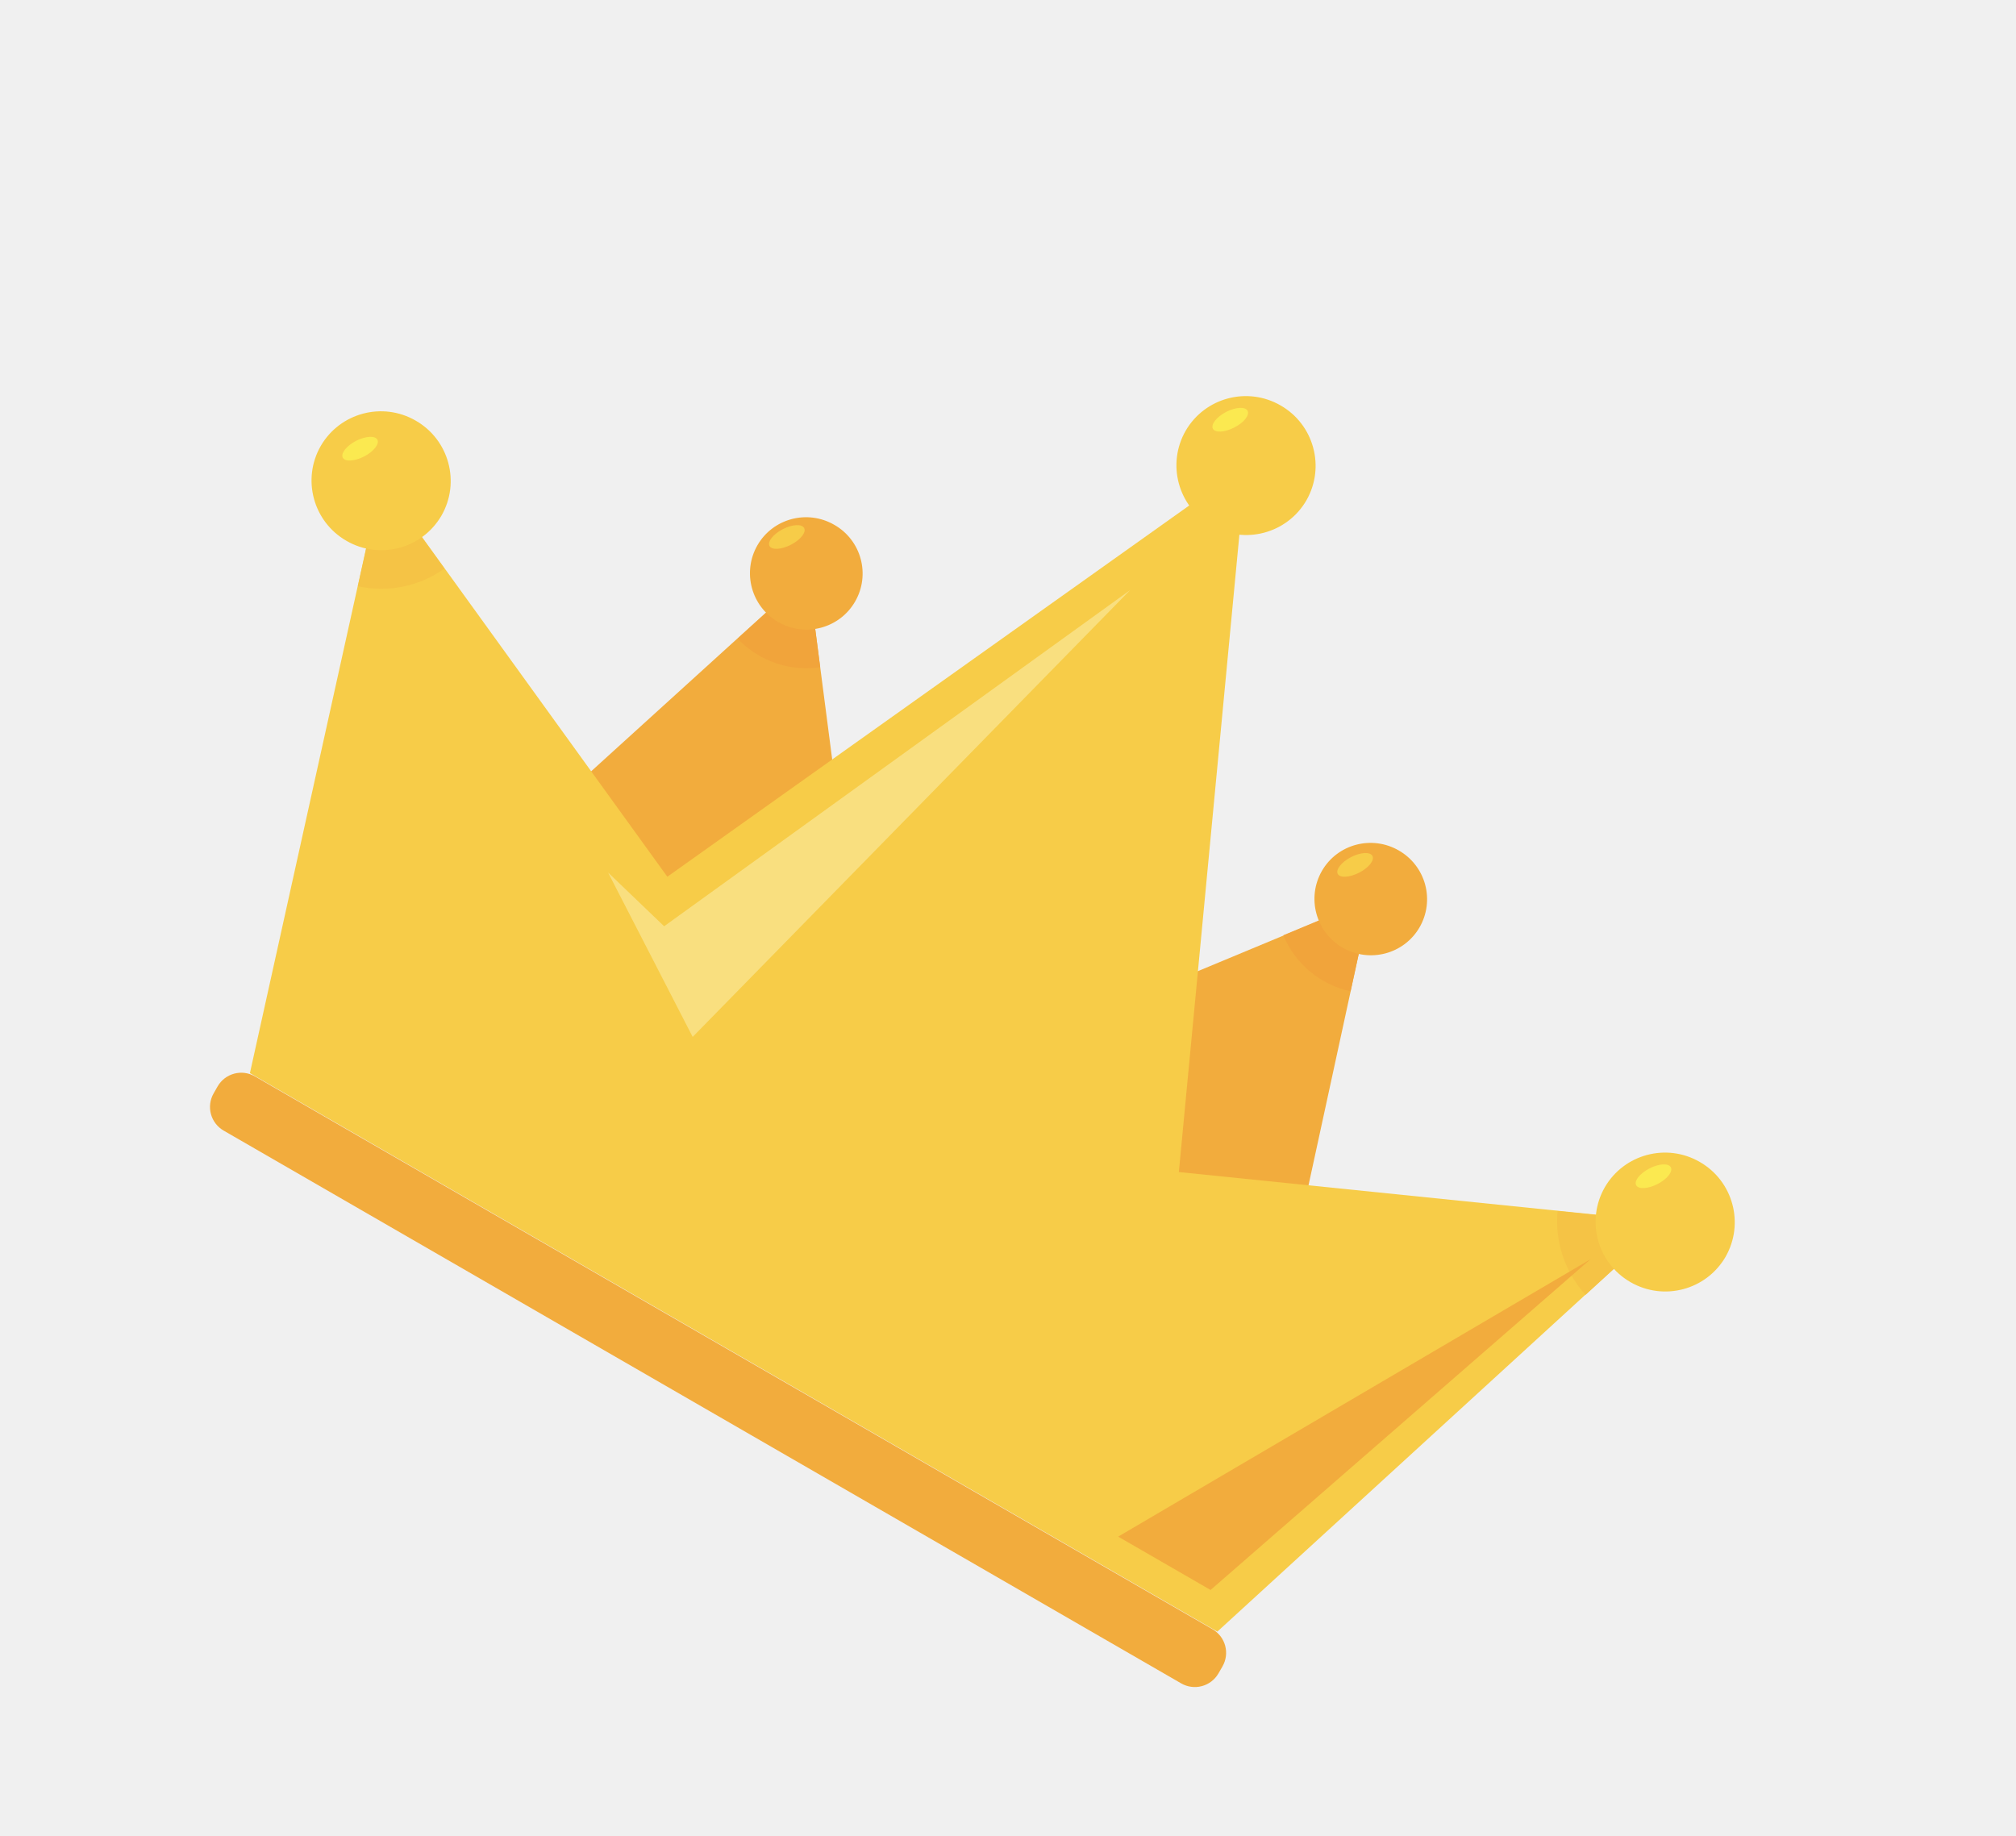
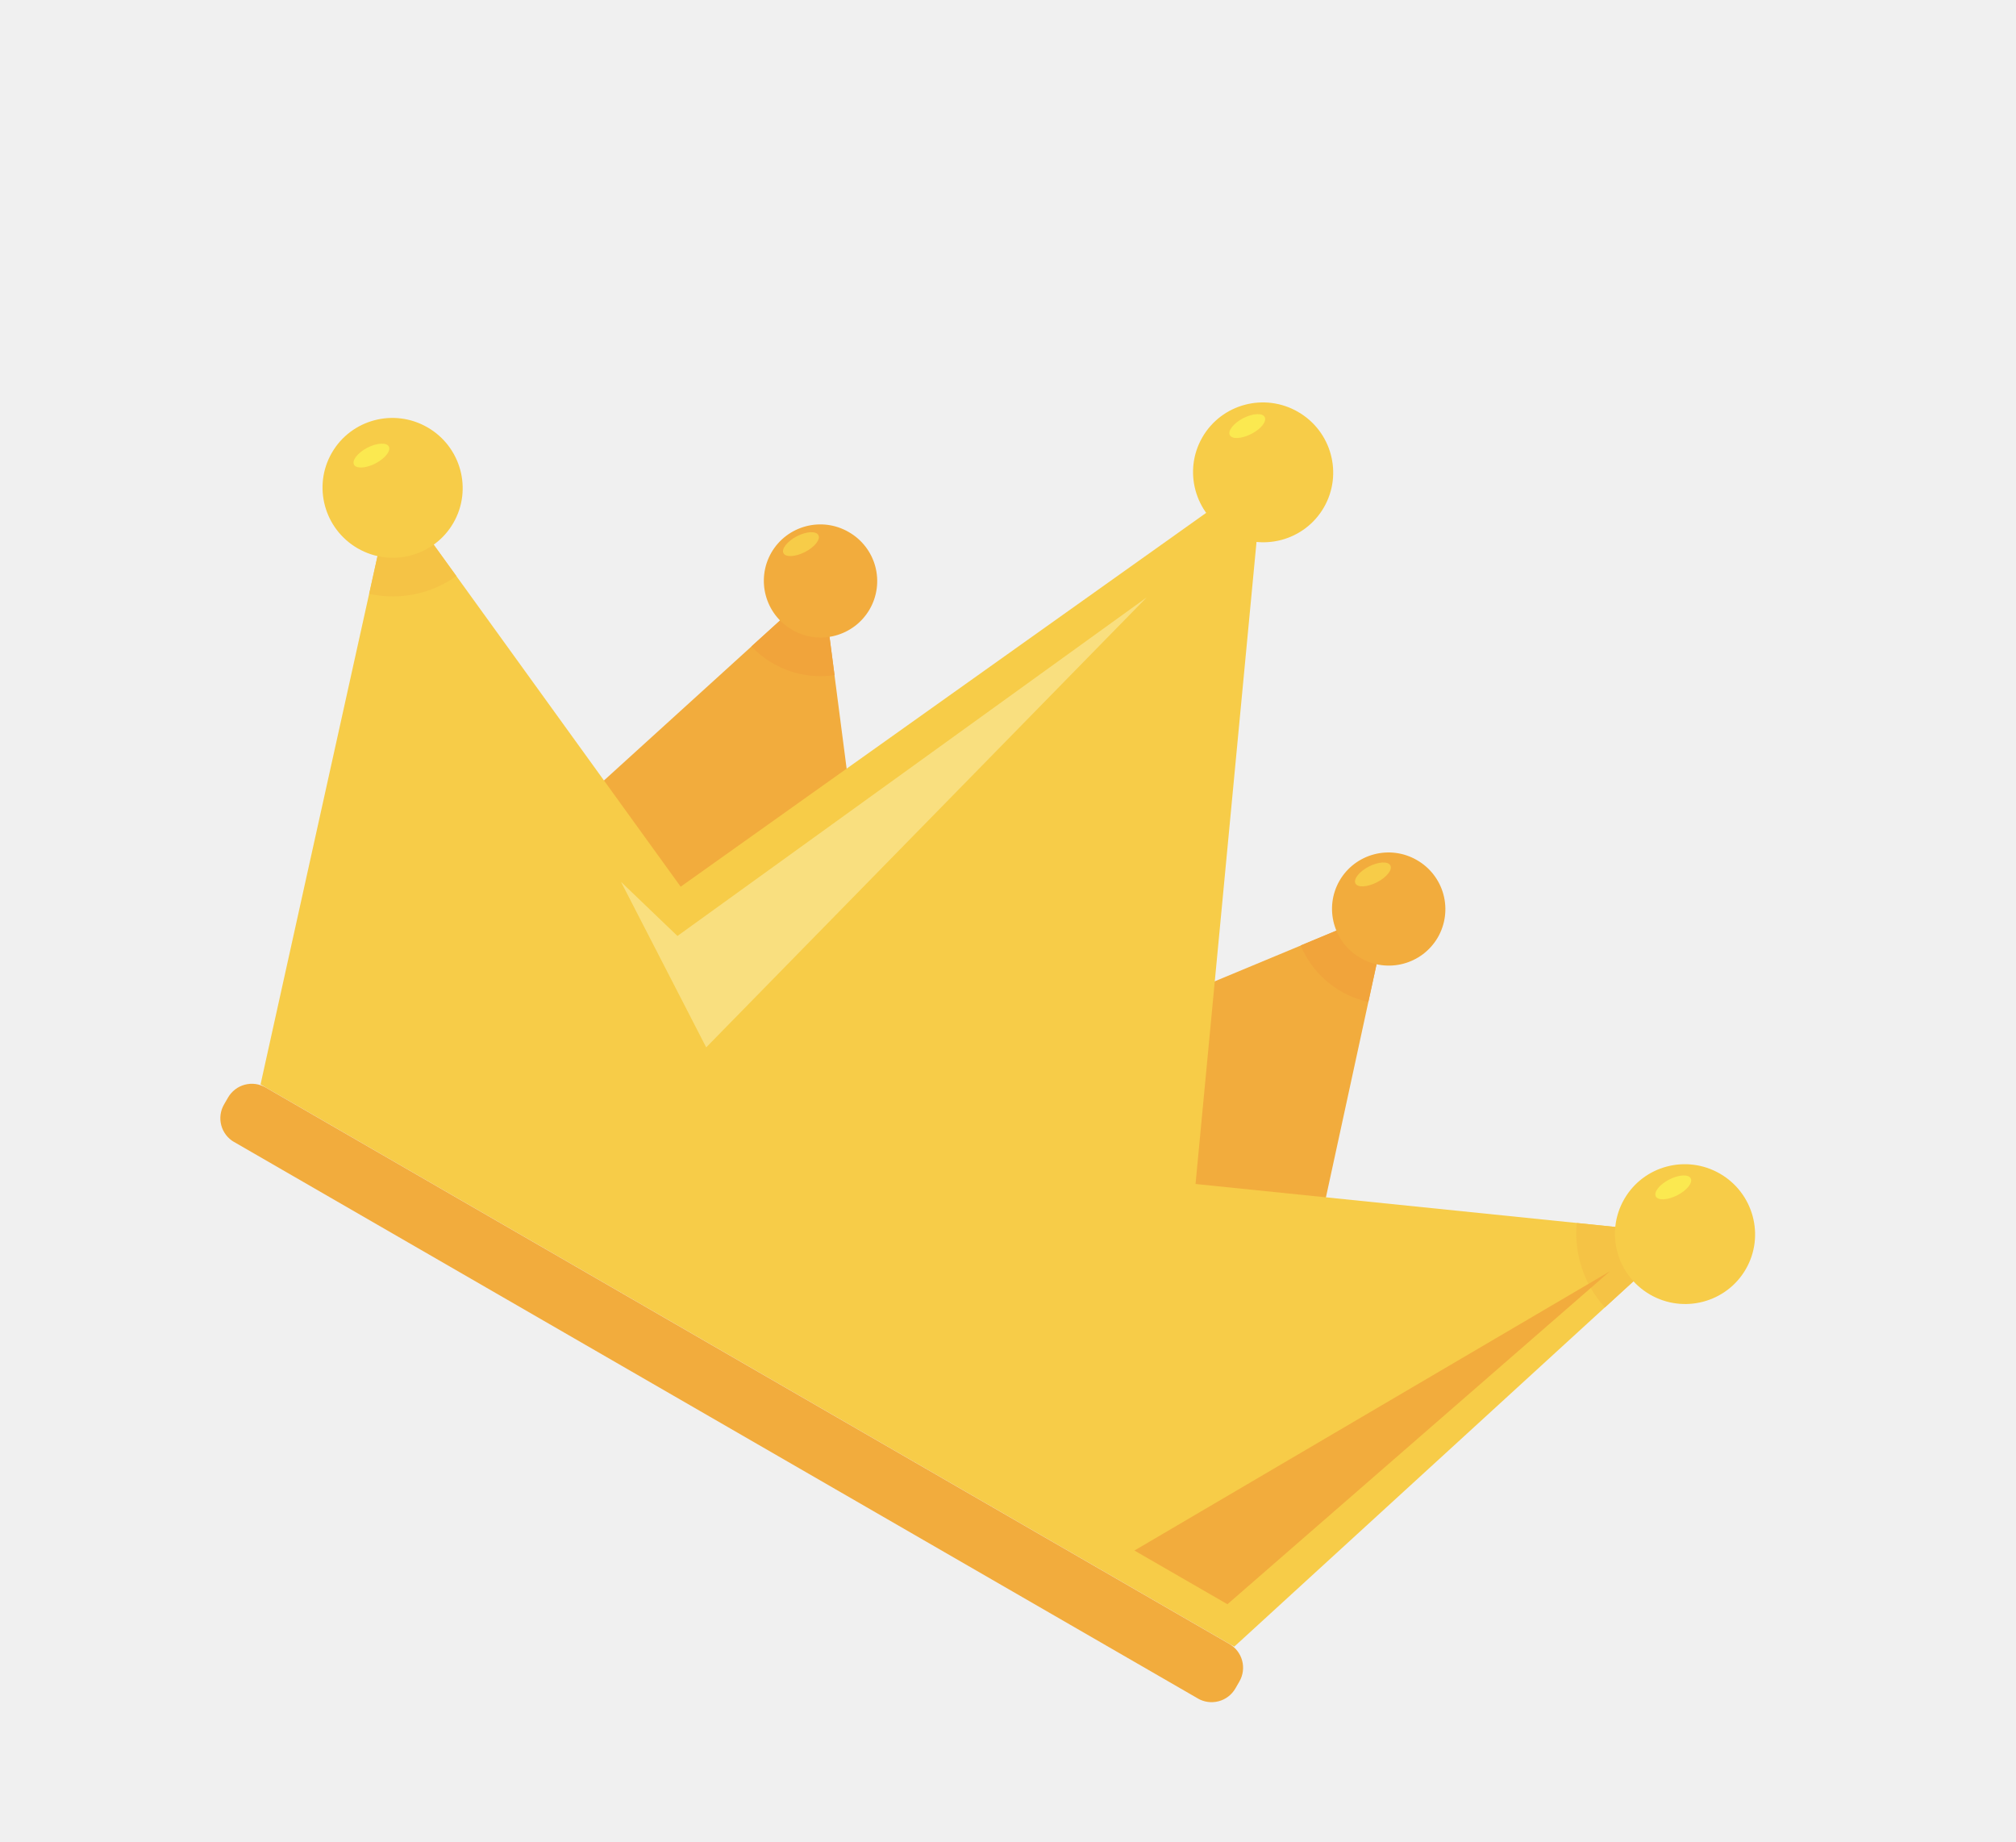
- <svg xmlns="http://www.w3.org/2000/svg" width="56" height="51" viewBox="0 0 56 51" fill="none">
-   <path d="m29.92 28.375 8.153-3.393-2.686 12.37-10.426-5.525 4.959-3.452zM23.586 24.71l-1.138-8.757-9.37 8.51 9.998 6.267.51-6.02z" fill="#F2AC3D" />
-   <path d="m33.815 45.327 12.44-11.387-13.509-1.38 1.865-19.639-16.074 11.435-7.95-11.009-3.645 16.465 26.873 15.515z" fill="#F7CC48" />
-   <path d="M43.267 33.643c-.08.843.198 1.696.777 2.327l2.211-2.022-2.988-.305z" fill="#F5C345" />
-   <path d="M47.931 34.917a1.934 1.934 0 0 1-2.64.701 1.932 1.932 0 0 1-.712-2.637 1.932 1.932 0 0 1 2.64-.7 1.932 1.932 0 0 1 .712 2.636z" fill="#F7CC48" />
-   <path d="M35.648 25.982a2.625 2.625 0 0 0 1.867 1.558l.56-2.57-2.427 1.012z" fill="#F1A43B" />
-   <path d="M39.433 25.76c-.43.745-1.387 1-2.136.567a1.563 1.563 0 0 1-.577-2.133c.43-.746 1.387-1 2.136-.567a1.56 1.56 0 0 1 .577 2.133z" fill="#F2AC3D" />
-   <path d="M21.083 18.21a2.62 2.62 0 0 0 1.7.324l-.335-2.567-1.96 1.776c.171.178.368.336.595.467z" fill="#F1A43B" />
-   <path d="M23.752 16.713c-.43.745-1.387 1-2.136.567a1.563 1.563 0 0 1-.576-2.133c.43-.746 1.386-1 2.135-.567.751.428 1.01 1.384.577 2.133z" fill="#F2AC3D" />
-   <path d="M36.288 13.902a1.932 1.932 0 0 1-2.64.7 1.932 1.932 0 0 1-.713-2.636 1.932 1.932 0 0 1 2.64-.701 1.932 1.932 0 0 1 .713 2.637z" fill="#F7CC48" />
-   <path d="m10.587 13.36-.646 2.925c.84.188 1.717.002 2.404-.491l-1.758-2.435z" fill="#F5C345" />
-   <path d="M12.263 14.324a1.932 1.932 0 0 1-2.64.7 1.932 1.932 0 0 1-.713-2.636 1.932 1.932 0 0 1 2.64-.701 1.932 1.932 0 0 1 .713 2.637z" fill="#F7CC48" />
-   <path d="M32.807 46.763 6.215 31.41a.758.758 0 0 1-.28-1.037l.11-.193a.758.758 0 0 1 1.039-.276l26.593 15.354c.365.21.49.673.28 1.037l-.111.193a.758.758 0 0 1-1.039.275z" fill="#F2AC3D" />
-   <path d="m31.397 16.39-12.949 9.342-1.557-1.493 2.35 4.567 12.156-12.417z" fill="#F9DF7F" />
-   <path d="M44.181 34.982 33.627 44.17l-2.567-1.482 13.121-7.705z" fill="#F2AC3D" />
-   <path d="M34.286 11.876c-.267.137-.534.152-.595.033-.06-.12.104-.326.368-.466.268-.137.535-.15.595-.032.064.121-.1.328-.368.465zM46.044 32.893c-.268.137-.534.151-.595.032-.064-.121.104-.326.368-.465.268-.137.534-.151.595-.032.064.12-.106.33-.368.465z" fill="#FBE950" />
-   <path d="M37.754 24.243c-.268.137-.535.152-.595.033-.06-.12.104-.326.368-.465.268-.137.534-.152.595-.033.066.118-.1.328-.368.465zM21.969 15.134c-.268.137-.535.151-.595.032-.06-.119.103-.325.368-.465.267-.137.534-.151.595-.032.066.117-.1.328-.368.465z" fill="#F7CC48" />
-   <path d="M10.116 12.68c-.268.138-.535.152-.595.033-.06-.119.103-.326.368-.465.268-.137.534-.151.595-.032.06.119-.104.326-.368.465z" fill="#FBE950" />
+ <svg xmlns="http://www.w3.org/2000/svg" width="127" height="116" viewBox="0 0 127 116" fill="none">
+   <g clip-path="url(#3c1ytblcka)">
+     <path d="m68.862 65.001 18.61-7.744-6.13 28.235-23.798-12.61 11.318-7.88zM54.405 56.651l-2.598-19.99L30.42 56.09l22.82 14.305 1.165-13.743z" fill="#F2AC3D" />
+     <path d="m77.753 103.722 28.397-25.99-30.836-3.152 4.258-44.827-36.692 26.1-18.147-25.128-8.32 37.583 61.34 35.414z" fill="#F7CC48" />
+     <path d="M99.33 77.04a6.91 6.91 0 0 0 1.774 5.313l5.046-4.616-6.82-.698z" fill="#F5C345" />
+     <path d="M109.977 79.947c-1.213 2.1-3.918 2.818-6.027 1.6-2.109-1.217-2.844-3.91-1.627-6.019 1.212-2.1 3.909-2.822 6.026-1.6 2.109 1.218 2.845 3.911 1.628 6.02z" fill="#F7CC48" />
+     <path d="M81.937 59.553a5.992 5.992 0 0 0 2.54 2.889c.552.319 1.137.543 1.723.667l1.278-5.866-5.54 2.31z" fill="#F1A43B" />
+     <path d="M90.577 59.047a3.567 3.567 0 0 1-4.875 1.294 3.567 3.567 0 0 1-1.316-4.869 3.567 3.567 0 0 1 4.874-1.294 3.56 3.56 0 0 1 1.317 4.869z" fill="#F2AC3D" />
+     <path d="M48.692 41.786a5.978 5.978 0 0 0 3.881.74l-.766-5.86-4.473 4.054c.39.406.84.767 1.358 1.066z" fill="#F1A43B" />
+     <path d="M54.783 38.383a3.567 3.567 0 0 1-4.874 1.294 3.567 3.567 0 0 1-1.316-4.869 3.567 3.567 0 0 1 4.874-1.294 3.554 3.554 0 0 1 1.316 4.868z" fill="#F2AC3D" />
+     <path d="M83.399 31.963c-1.212 2.1-3.909 2.823-6.026 1.6-2.11-1.218-2.845-3.911-1.628-6.019 1.212-2.1 3.909-2.823 6.026-1.6 2.11 1.217 2.845 3.91 1.628 6.019z" fill="#F7CC48" />
+     <path d="m24.733 30.727-1.474 6.677a6.86 6.86 0 0 0 5.488-1.12l-4.014-5.557z" fill="#F5C345" />
+     <path d="M28.56 32.94c-1.213 2.099-3.91 2.822-6.027 1.6-2.109-1.218-2.844-3.911-1.627-6.02 1.212-2.099 3.909-2.822 6.026-1.6 2.11 1.218 2.845 3.911 1.628 6.02z" fill="#F7CC48" />
+     <path d="M75.454 106.985 14.752 71.939a1.731 1.731 0 0 1-.64-2.367l.255-.44a1.731 1.731 0 0 1 2.37-.63l60.701 35.046a1.73 1.73 0 0 1 .64 2.367l-.254.441a1.732 1.732 0 0 1-2.37.629z" fill="#F2AC3D" />
+     <path d="M72.235 37.632 42.677 58.957l-3.555-3.407 5.366 10.424 27.747-28.342z" fill="#F9DF7F" />
+     <path d="m101.416 80.08-24.092 20.97-5.86-3.382 29.952-17.588z" fill="#F2AC3D" />
+     <path d="M78.83 27.332c-.612.313-1.22.345-1.358.073-.138-.271.237-.743.84-1.061.611-.313 1.22-.346 1.358-.074.146.277-.229.749-.84 1.062zM105.668 75.287c-.611.313-1.22.345-1.358.074-.146-.277.237-.744.84-1.062.611-.313 1.22-.345 1.358-.074.146.277-.242.753-.84 1.062z" fill="#FBE950" />
+     <path d="M86.745 55.574c-.612.313-1.22.345-1.358.074-.138-.272.236-.744.84-1.062.61-.313 1.22-.345 1.357-.074.152.268-.228.749-.84 1.062zM50.713 34.77c-.611.312-1.22.345-1.358.073-.138-.272.237-.744.84-1.062.611-.313 1.22-.345 1.358-.073.151.267-.228.748-.84 1.061z" fill="#F7CC48" />
+     <path d="M23.657 29.191c-.611.313-1.22.345-1.358.074-.137-.272.237-.744.84-1.062.612-.313 1.22-.345 1.358-.074.138.272-.236.744-.84 1.062z" fill="#FBE950" />
+   </g>
+   <defs>
+     <clipPath id="3c1ytblcka">
+       <path fill="#fff" transform="rotate(30 18.18 69.6)" d="M0 0h102.85v73.337H0z" />
+     </clipPath>
+   </defs>
</svg>
